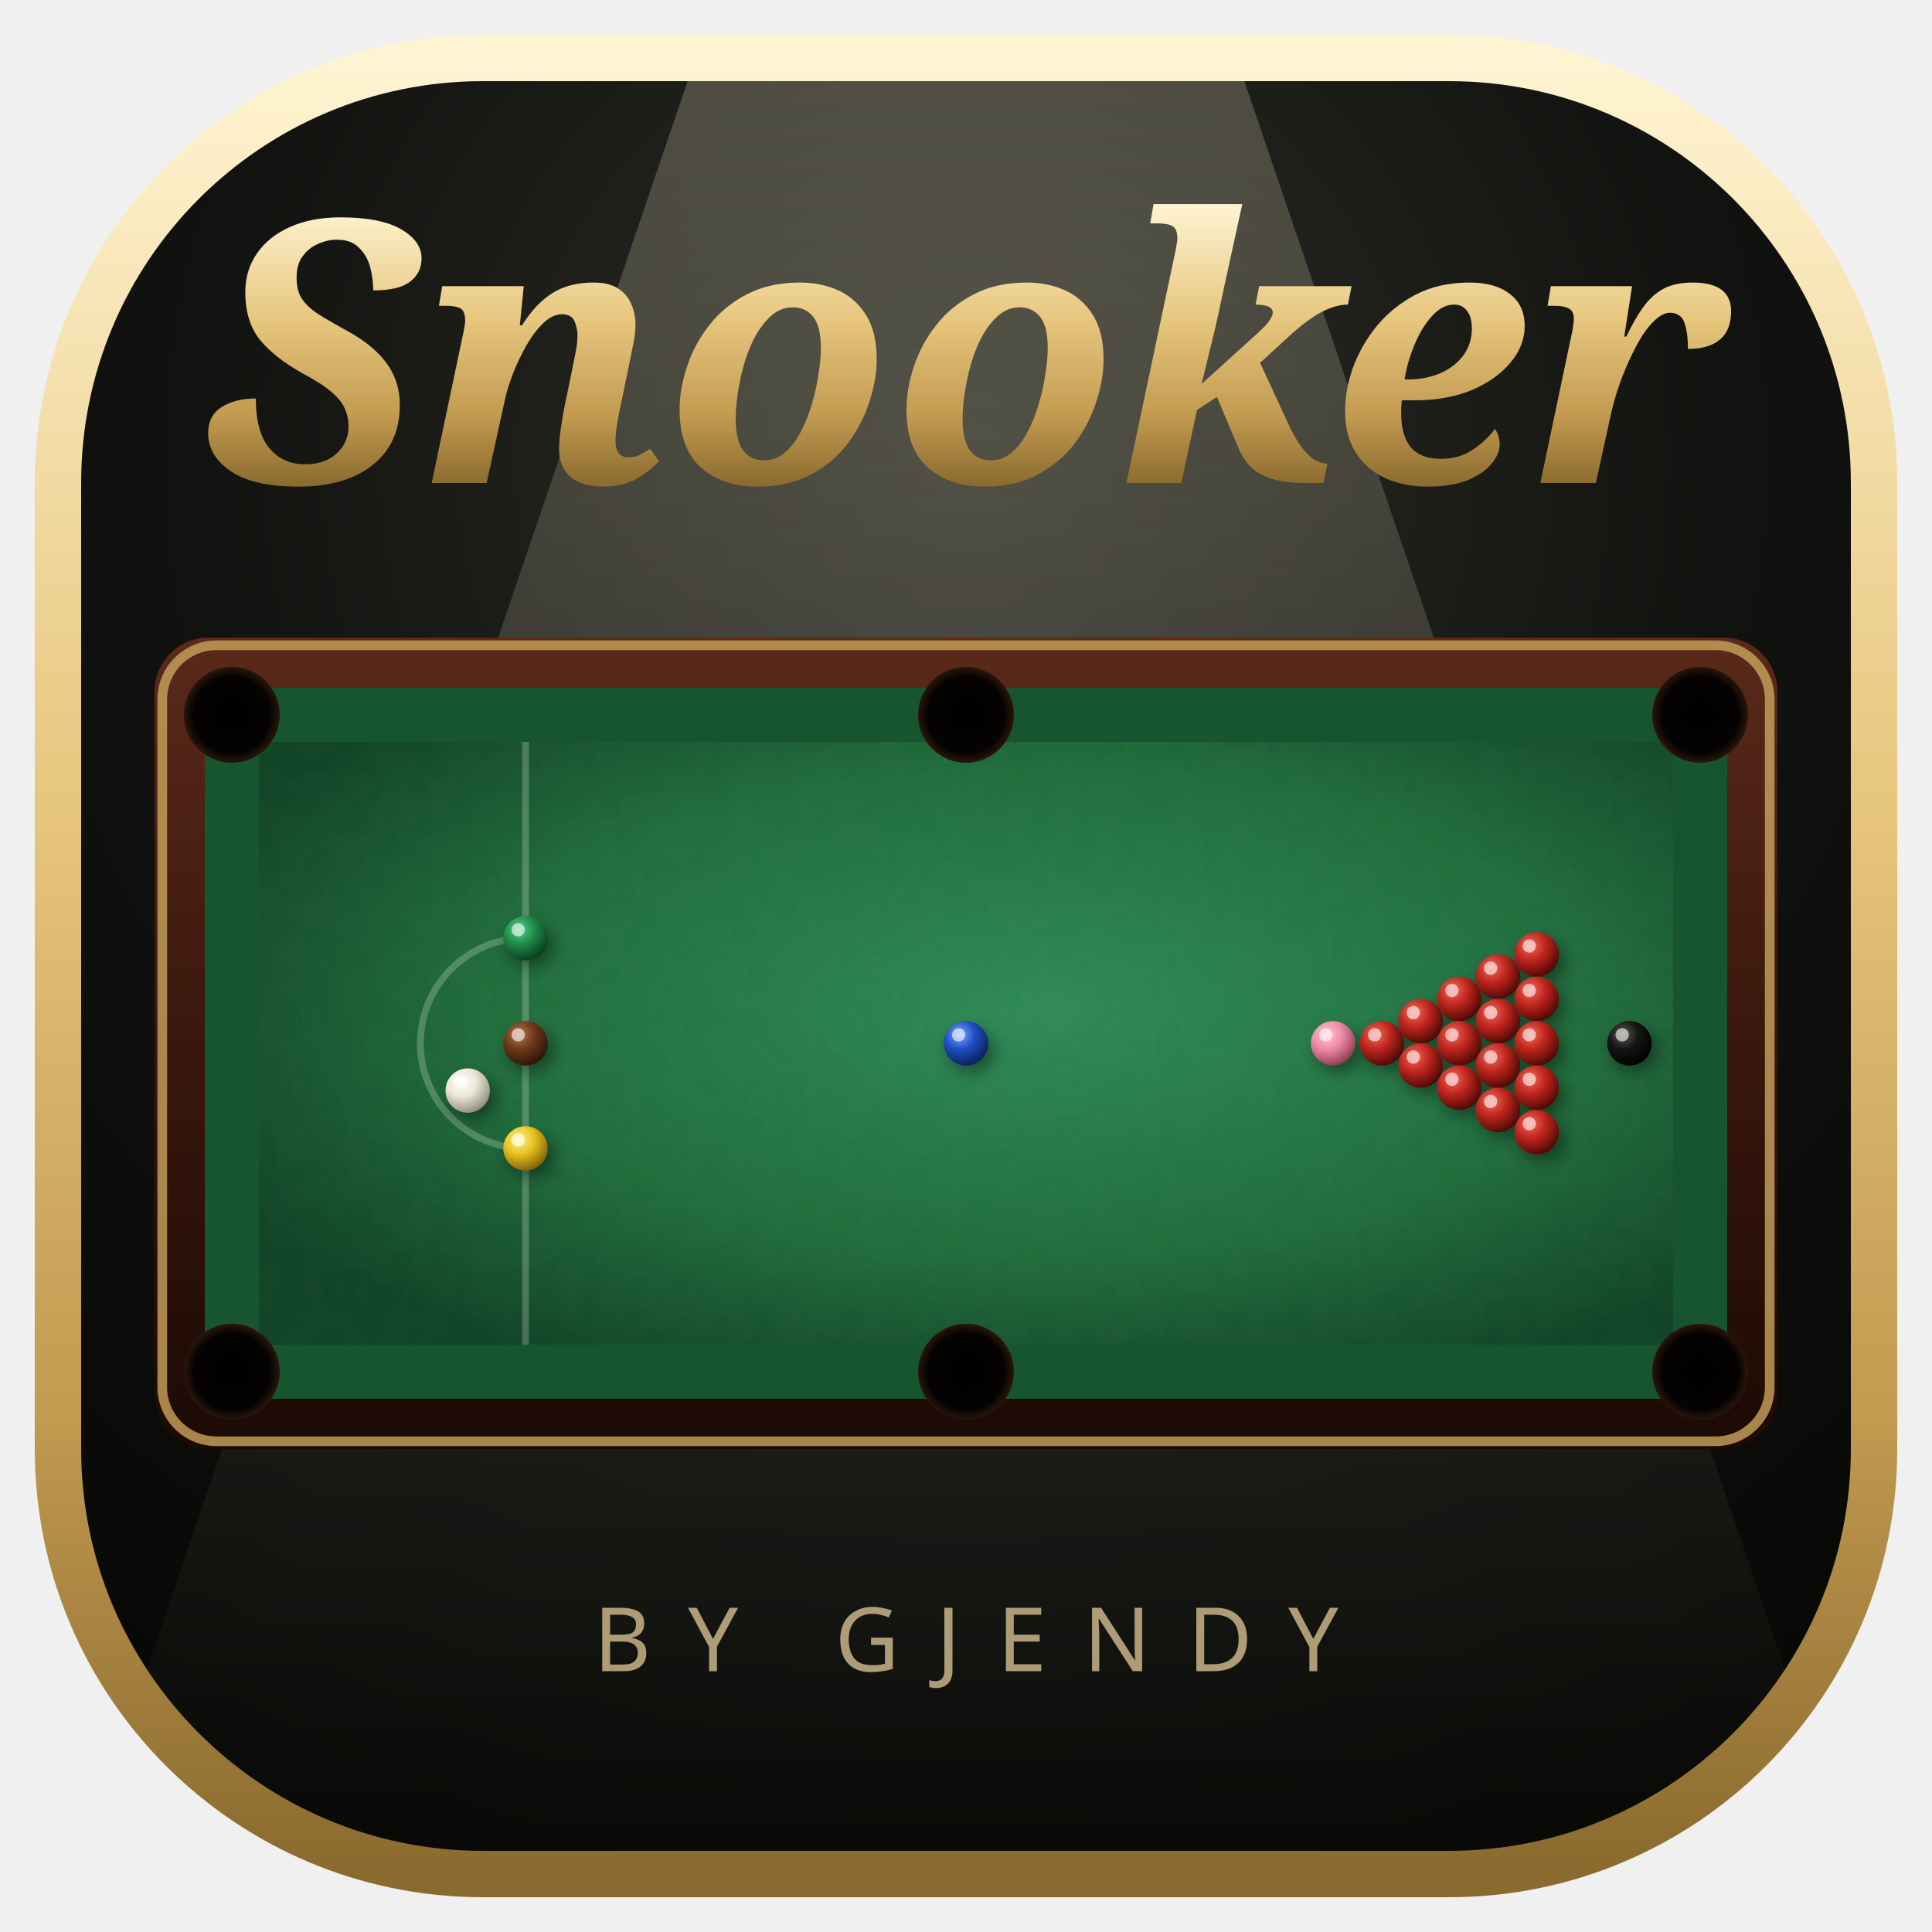
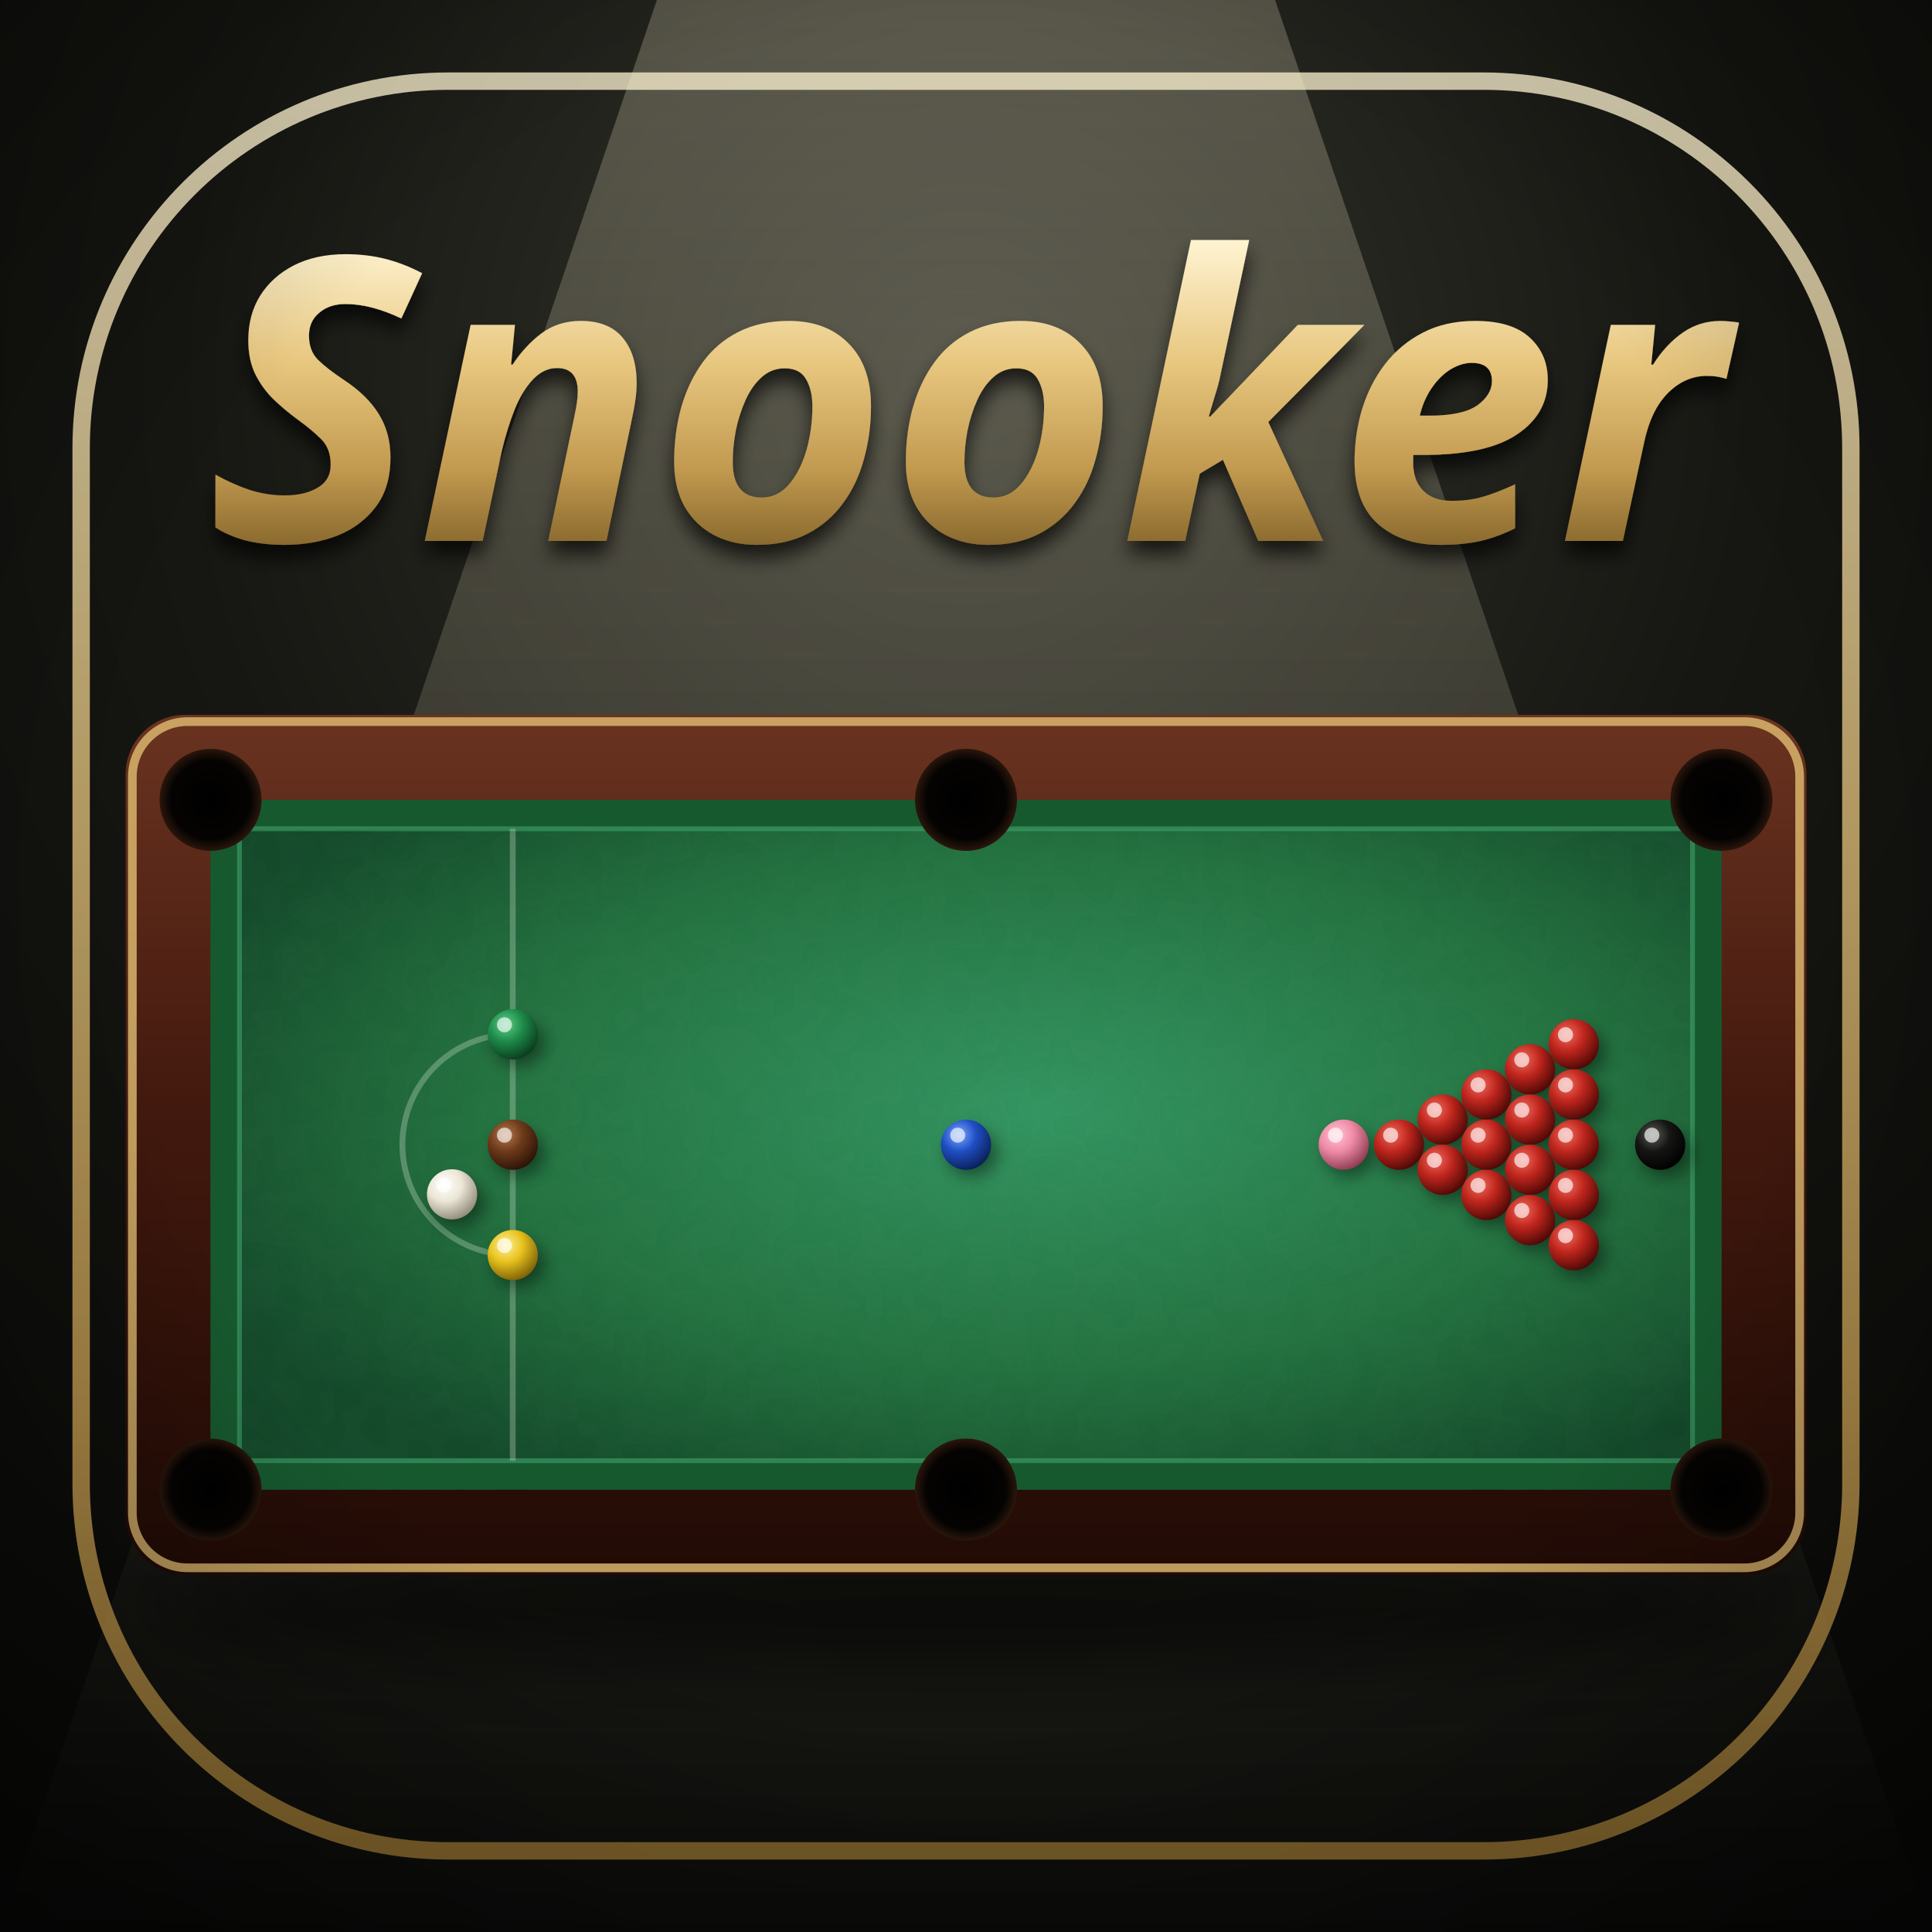
<svg xmlns="http://www.w3.org/2000/svg" width="1024" height="1024" viewBox="0 0 100 100">
  <defs>
-     <linearGradient id="gX2a" x1="0" y1="0" x2="0" y2="1">
+     <linearGradient id="g" x1="0" y1="0" x2="0" y2="1">
      <stop offset="0" stop-color="#FFF4D2" />
      <stop offset="0.4" stop-color="#E8C77F" />
      <stop offset="0.75" stop-color="#C29A50" />
      <stop offset="1" stop-color="#8A6A2E" />
    </linearGradient>
-     <radialGradient id="sqX2a" cx="50%" cy="22%" r="85%">
-       <stop offset="0" stop-color="#2E2F29" />
-       <stop offset="0.5" stop-color="#121310" />
-       <stop offset="1" stop-color="#070806" />
+     <radialGradient id="sq" cx="50%" cy="20%" r="90%">
+       <stop offset="0" stop-color="#34352D" />
+       <stop offset="0.45" stop-color="#161712" />
+       <stop offset="1" stop-color="#080907" />
    </radialGradient>
-     <radialGradient id="ftX2a" cx="55%" cy="45%" r="62%">
-       <stop offset="0" stop-color="#2E8A57" />
-       <stop offset="0.6" stop-color="#1F6B3A" />
-       <stop offset="1" stop-color="#0F4024" />
+     <radialGradient id="ft" cx="55%" cy="45%" r="62%">
+       <stop offset="0" stop-color="#319460" />
+       <stop offset="0.6" stop-color="#21703D" />
+       <stop offset="1" stop-color="#114627" />
    </radialGradient>
-     <linearGradient id="wdX2a" x1="0" y1="0" x2="0" y2="1">
-       <stop offset="0" stop-color="#5A2A1A" />
-       <stop offset="0.5" stop-color="#3A170D" />
-       <stop offset="1" stop-color="#1C0A05" />
+     <linearGradient id="wd" x1="0" y1="0" x2="0" y2="1">
+       <stop offset="0" stop-color="#6A3320" />
+       <stop offset="0.45" stop-color="#43190E" />
+       <stop offset="1" stop-color="#220B05" />
    </linearGradient>
-     <linearGradient id="coneX2a" x1="0" y1="0" x2="0" y2="1">
-       <stop offset="0" stop-color="#FFF4D2" stop-opacity="0.22" />
+     <linearGradient id="cone" x1="0" y1="0" x2="0" y2="1">
+       <stop offset="0" stop-color="#FFF4D2" stop-opacity="0.24" />
      <stop offset="1" stop-color="#FFF4D2" stop-opacity="0" />
    </linearGradient>
-     <radialGradient id="phX2a" cx="50%" cy="50%" r="50%">
+     <radialGradient id="ph" cx="50%" cy="50%" r="50%">
      <stop offset="0" stop-color="#000" />
-       <stop offset="0.8" stop-color="#050302" />
+       <stop offset="0.78" stop-color="#050302" />
      <stop offset="1" stop-color="#2A160C" />
    </radialGradient>
-     <filter id="fnX2a" x="0" y="0" width="100%" height="100%">
+     <radialGradient id="vg" cx="50%" cy="45%" r="72%">
+       <stop offset="0.6" stop-color="#000" stop-opacity="0" />
+       <stop offset="1" stop-color="#000" stop-opacity="0.45" />
+     </radialGradient>
+     <filter id="fn" x="0" y="0" width="100%" height="100%">
      <feTurbulence type="fractalNoise" baseFrequency="0.9" numOctaves="2" />
      <feGaussianBlur stdDeviation="0.3" />
      <feColorMatrix values="0 0 0 0 0.12  0 0 0 0 0.36  0 0 0 0 0.21  0 0 0 0.10 0" />
      <feComposite in2="SourceGraphic" operator="in" />
    </filter>
-     <filter id="shX2a" x="-50%" y="-50%" width="200%" height="200%">
+     <filter id="sh" x="-50%" y="-50%" width="200%" height="200%">
      <feGaussianBlur stdDeviation="0.45" />
    </filter>
-     <clipPath id="clX2a">
-       <rect x="3" y="3" width="94" height="94" rx="22" />
-     </clipPath>
-     <radialGradient id="rX2a" cx="36%" cy="30%" r="75%">
+     <filter id="tsh" x="-20%" y="-50%" width="140%" height="200%">
+       <feGaussianBlur stdDeviation="2.2" />
+     </filter>
+     <filter id="txs" x="-10%" y="-30%" width="120%" height="160%">
+       <feGaussianBlur in="SourceAlpha" stdDeviation="0.5" />
+       <feOffset dy="0.7" />
+       <feComponentTransfer>
+         <feFuncA type="linear" slope="0.7" />
+       </feComponentTransfer>
+       <feMerge>
+         <feMergeNode />
+         <feMergeNode in="SourceGraphic" />
+       </feMerge>
+     </filter>
+     <radialGradient id="r" cx="36%" cy="30%" r="75%">
      <stop offset="0" stop-color="#F06A5E" />
      <stop offset="0.45" stop-color="#C0261D" />
      <stop offset="1" stop-color="#4A0705" />
    </radialGradient>
-     <radialGradient id="wX2a" cx="36%" cy="30%" r="75%">
+     <radialGradient id="w" cx="36%" cy="30%" r="75%">
      <stop offset="0" stop-color="#FFFFFF" />
      <stop offset="0.45" stop-color="#ECE6D6" />
      <stop offset="1" stop-color="#8E8878" />
    </radialGradient>
-     <radialGradient id="kX2a" cx="36%" cy="30%" r="75%">
+     <radialGradient id="k" cx="36%" cy="30%" r="75%">
      <stop offset="0" stop-color="#5A5A55" />
      <stop offset="0.45" stop-color="#151514" />
      <stop offset="1" stop-color="#000" />
    </radialGradient>
-     <radialGradient id="yX2a" cx="36%" cy="30%" r="75%">
+     <radialGradient id="y" cx="36%" cy="30%" r="75%">
      <stop offset="0" stop-color="#FFF29A" />
      <stop offset="0.45" stop-color="#E8C21E" />
      <stop offset="1" stop-color="#7A5E06" />
    </radialGradient>
-     <radialGradient id="gnX2a" cx="36%" cy="30%" r="75%">
+     <radialGradient id="gn" cx="36%" cy="30%" r="75%">
      <stop offset="0" stop-color="#5FD08A" />
      <stop offset="0.45" stop-color="#1E8C4A" />
      <stop offset="1" stop-color="#0A3A1C" />
    </radialGradient>
-     <radialGradient id="brX2a" cx="36%" cy="30%" r="75%">
+     <radialGradient id="br" cx="36%" cy="30%" r="75%">
      <stop offset="0" stop-color="#B57A50" />
      <stop offset="0.45" stop-color="#6E3A1A" />
      <stop offset="1" stop-color="#2A1206" />
    </radialGradient>
-     <radialGradient id="blX2a" cx="36%" cy="30%" r="75%">
+     <radialGradient id="bl" cx="36%" cy="30%" r="75%">
      <stop offset="0" stop-color="#7FA8FF" />
      <stop offset="0.45" stop-color="#1F4FC4" />
      <stop offset="1" stop-color="#0A1E55" />
    </radialGradient>
-     <radialGradient id="pX2a" cx="36%" cy="30%" r="75%">
+     <radialGradient id="p" cx="36%" cy="30%" r="75%">
      <stop offset="0" stop-color="#FFC4D4" />
      <stop offset="0.45" stop-color="#EF8BA6" />
      <stop offset="1" stop-color="#8A3A50" />
    </radialGradient>
  </defs>
-   <g clip-path="url(#clX2a)">
-     <rect x="3" y="3" width="94" height="94" fill="url(#sqX2a)" />
-     <polygon points="36,3 64,3 96,97 4,97" fill="url(#coneX2a)" />
-     <text x="50" y="25" text-anchor="middle" font-family="Playfair Display, serif" font-style="italic" font-weight="700" font-size="19" fill="url(#gX2a)">Snooker</text>
-     <rect x="8" y="33" width="84" height="42" rx="2.8" fill="url(#wdX2a)" />
-     <rect x="8.4" y="33.4" width="83.2" height="41.2" rx="2.8" fill="none" stroke="#C9A45C" stroke-width="0.5" opacity="0.8" />
-     <rect x="12.0" y="37.0" width="76.0" height="34.0" fill="url(#ftX2a)" />
-     <rect x="12.0" y="37.0" width="76.0" height="34.0" fill="#1F6B3A" filter="url(#fnX2a)" />
-     <rect x="12.0" y="37.0" width="76.0" height="34.0" fill="none" stroke="#165530" stroke-width="2.8" />
-     <circle cx="12.0" cy="37.0" r="2.48" fill="url(#phX2a)" />
-     <circle cx="88.0" cy="37.0" r="2.48" fill="url(#phX2a)" />
-     <circle cx="12.0" cy="71.0" r="2.48" fill="url(#phX2a)" />
-     <circle cx="88.0" cy="71.0" r="2.48" fill="url(#phX2a)" />
-     <circle cx="50.0" cy="37.0" r="2.48" fill="url(#phX2a)" />
-     <circle cx="50.0" cy="71.0" r="2.48" fill="url(#phX2a)" />
-     <line x1="27.2" y1="38.4" x2="27.2" y2="69.6" stroke="#E9F2E4" stroke-opacity="0.25" stroke-width="0.35" />
-     <path d="M 27.2 48.56 A 5.44 5.44 0 0 0 27.2 59.44" fill="none" stroke="#E9F2E4" stroke-opacity="0.25" stroke-width="0.35" />
-     <ellipse cx="27.488" cy="48.963" rx="1.15" ry="1.035" fill="#000" opacity="0.45" filter="url(#shX2a)" />
-     <circle cx="27.2" cy="48.56" r="1.15" fill="url(#gnX2a)" />
-     <circle cx="26.821" cy="48.123" r="0.345" fill="#fff" opacity="0.6" />
-     <ellipse cx="27.488" cy="54.403" rx="1.15" ry="1.035" fill="#000" opacity="0.45" filter="url(#shX2a)" />
-     <circle cx="27.2" cy="54.0" r="1.15" fill="url(#brX2a)" />
-     <circle cx="26.821" cy="53.563" r="0.345" fill="#fff" opacity="0.6" />
-     <ellipse cx="27.488" cy="59.843" rx="1.15" ry="1.035" fill="#000" opacity="0.45" filter="url(#shX2a)" />
-     <circle cx="27.2" cy="59.44" r="1.15" fill="url(#yX2a)" />
-     <circle cx="26.821" cy="59.003" r="0.345" fill="#fff" opacity="0.6" />
-     <ellipse cx="50.288" cy="54.403" rx="1.15" ry="1.035" fill="#000" opacity="0.45" filter="url(#shX2a)" />
-     <circle cx="50.0" cy="54.0" r="1.15" fill="url(#blX2a)" />
-     <circle cx="49.62" cy="53.563" r="0.345" fill="#fff" opacity="0.6" />
-     <ellipse cx="69.287" cy="54.403" rx="1.15" ry="1.035" fill="#000" opacity="0.45" filter="url(#shX2a)" />
-     <circle cx="69.0" cy="54.0" r="1.15" fill="url(#pX2a)" />
-     <circle cx="68.621" cy="53.563" r="0.345" fill="#fff" opacity="0.6" />
-     <ellipse cx="71.817" cy="54.403" rx="1.15" ry="1.035" fill="#000" opacity="0.45" filter="url(#shX2a)" />
-     <circle cx="71.53" cy="54.0" r="1.15" fill="url(#rX2a)" />
-     <circle cx="71.151" cy="53.563" r="0.345" fill="#fff" opacity="0.6" />
-     <ellipse cx="73.819" cy="53.253" rx="1.15" ry="1.035" fill="#000" opacity="0.45" filter="url(#shX2a)" />
-     <circle cx="73.531" cy="52.85" r="1.15" fill="url(#rX2a)" />
-     <circle cx="73.152" cy="52.413" r="0.345" fill="#fff" opacity="0.6" />
-     <ellipse cx="73.819" cy="55.553" rx="1.15" ry="1.035" fill="#000" opacity="0.45" filter="url(#shX2a)" />
-     <circle cx="73.531" cy="55.15" r="1.15" fill="url(#rX2a)" />
-     <circle cx="73.152" cy="54.713" r="0.345" fill="#fff" opacity="0.6" />
-     <ellipse cx="75.819" cy="52.103" rx="1.15" ry="1.035" fill="#000" opacity="0.45" filter="url(#shX2a)" />
-     <circle cx="75.532" cy="51.7" r="1.15" fill="url(#rX2a)" />
-     <circle cx="75.153" cy="51.263" r="0.345" fill="#fff" opacity="0.6" />
-     <ellipse cx="75.819" cy="54.403" rx="1.15" ry="1.035" fill="#000" opacity="0.45" filter="url(#shX2a)" />
-     <circle cx="75.532" cy="54.0" r="1.15" fill="url(#rX2a)" />
-     <circle cx="75.153" cy="53.563" r="0.345" fill="#fff" opacity="0.6" />
-     <ellipse cx="75.819" cy="56.703" rx="1.15" ry="1.035" fill="#000" opacity="0.45" filter="url(#shX2a)" />
-     <circle cx="75.532" cy="56.3" r="1.15" fill="url(#rX2a)" />
-     <circle cx="75.153" cy="55.863" r="0.345" fill="#fff" opacity="0.6" />
-     <ellipse cx="77.82" cy="50.953" rx="1.15" ry="1.035" fill="#000" opacity="0.45" filter="url(#shX2a)" />
-     <circle cx="77.533" cy="50.55" r="1.15" fill="url(#rX2a)" />
-     <circle cx="77.154" cy="50.113" r="0.345" fill="#fff" opacity="0.6" />
-     <ellipse cx="77.82" cy="53.252" rx="1.15" ry="1.035" fill="#000" opacity="0.45" filter="url(#shX2a)" />
-     <circle cx="77.533" cy="52.85" r="1.15" fill="url(#rX2a)" />
-     <circle cx="77.154" cy="52.413" r="0.345" fill="#fff" opacity="0.6" />
-     <ellipse cx="77.82" cy="55.553" rx="1.15" ry="1.035" fill="#000" opacity="0.45" filter="url(#shX2a)" />
-     <circle cx="77.533" cy="55.15" r="1.15" fill="url(#rX2a)" />
-     <circle cx="77.154" cy="54.713" r="0.345" fill="#fff" opacity="0.6" />
-     <ellipse cx="77.82" cy="57.852" rx="1.15" ry="1.035" fill="#000" opacity="0.45" filter="url(#shX2a)" />
-     <circle cx="77.533" cy="57.45" r="1.15" fill="url(#rX2a)" />
-     <circle cx="77.154" cy="57.013" r="0.345" fill="#fff" opacity="0.6" />
-     <ellipse cx="79.822" cy="49.803" rx="1.15" ry="1.035" fill="#000" opacity="0.45" filter="url(#shX2a)" />
-     <circle cx="79.534" cy="49.4" r="1.15" fill="url(#rX2a)" />
-     <circle cx="79.155" cy="48.963" r="0.345" fill="#fff" opacity="0.6" />
-     <ellipse cx="79.822" cy="52.102" rx="1.15" ry="1.035" fill="#000" opacity="0.45" filter="url(#shX2a)" />
-     <circle cx="79.534" cy="51.7" r="1.15" fill="url(#rX2a)" />
-     <circle cx="79.155" cy="51.263" r="0.345" fill="#fff" opacity="0.6" />
-     <ellipse cx="79.822" cy="54.403" rx="1.15" ry="1.035" fill="#000" opacity="0.45" filter="url(#shX2a)" />
-     <circle cx="79.534" cy="54.0" r="1.15" fill="url(#rX2a)" />
-     <circle cx="79.155" cy="53.563" r="0.345" fill="#fff" opacity="0.6" />
-     <ellipse cx="79.822" cy="56.703" rx="1.15" ry="1.035" fill="#000" opacity="0.45" filter="url(#shX2a)" />
-     <circle cx="79.534" cy="56.3" r="1.15" fill="url(#rX2a)" />
-     <circle cx="79.155" cy="55.863" r="0.345" fill="#fff" opacity="0.6" />
-     <ellipse cx="79.822" cy="59.002" rx="1.15" ry="1.035" fill="#000" opacity="0.45" filter="url(#shX2a)" />
-     <circle cx="79.534" cy="58.6" r="1.15" fill="url(#rX2a)" />
-     <circle cx="79.155" cy="58.163" r="0.345" fill="#fff" opacity="0.6" />
-     <ellipse cx="84.629" cy="54.403" rx="1.15" ry="1.035" fill="#000" opacity="0.45" filter="url(#shX2a)" />
-     <circle cx="84.342" cy="54.0" r="1.15" fill="url(#kX2a)" />
-     <circle cx="83.963" cy="53.563" r="0.345" fill="#fff" opacity="0.6" />
-     <ellipse cx="24.496" cy="56.851" rx="1.15" ry="1.035" fill="#000" opacity="0.45" filter="url(#shX2a)" />
-     <circle cx="24.208" cy="56.448" r="1.15" fill="url(#wX2a)" />
-     <circle cx="23.829" cy="56.011" r="0.345" fill="#fff" opacity="0.6" />
-     <text x="50" y="86.5" text-anchor="middle" font-family="Barlow Condensed, sans-serif" font-weight="500" font-size="4.6" letter-spacing="1.9" fill="#C9B48A" opacity="0.85">BY GJENDY</text>
-   </g>
-   <rect x="3" y="3" width="94" height="94" rx="22" fill="none" stroke="url(#gX2a)" stroke-width="2.4" />
+   <rect width="100" height="100" fill="url(#sq)" />
+   <polygon points="34,0 66,0 100,100 0,100" fill="url(#cone)" />
+   <text x="50" y="28" text-anchor="middle" font-family="Playfair Display" font-style="italic" font-weight="700" font-size="20.5" fill="url(#g)" filter="url(#txs)">Snooker</text>
+   <ellipse cx="50.0" cy="83.0" rx="43.5" ry="3.2" fill="#000" opacity="0.6" filter="url(#tsh)" />
+   <rect x="6.5" y="37" width="87.0" height="44.5" rx="3.08" fill="url(#wd)" />
+   <rect x="6.85" y="37.35" width="86.3" height="43.8" rx="2.86" fill="none" stroke="#D9B56C" stroke-width="0.45" opacity="0.85" />
+   <rect x="10.9" y="41.4" width="78.2" height="35.7" fill="url(#ft)" />
+   <rect x="10.9" y="41.4" width="78.2" height="35.7" fill="#1F6B3A" filter="url(#fn)" />
+   <rect x="11.648" y="42.148" width="76.704" height="34.204" fill="none" stroke="#17592F" stroke-width="1.496" />
+   <rect x="12.396" y="42.896" width="75.208" height="32.708" fill="none" stroke="#3FA26B" stroke-width="0.25" opacity="0.6" />
+   <circle cx="10.9" cy="41.4" r="2.64" fill="url(#ph)" />
+   <circle cx="89.1" cy="41.4" r="2.64" fill="url(#ph)" />
+   <circle cx="10.9" cy="77.1" r="2.64" fill="url(#ph)" />
+   <circle cx="89.1" cy="77.1" r="2.64" fill="url(#ph)" />
+   <circle cx="50" cy="41.4" r="2.64" fill="url(#ph)" />
+   <circle cx="50" cy="77.1" r="2.64" fill="url(#ph)" />
+   <line x1="26.54" y1="42.896" x2="26.54" y2="75.604" stroke="#E9F2E4" stroke-opacity="0.28" stroke-width="0.3" />
+   <path d="M 26.54 53.538 A 5.712 5.712 0 0 0 26.54 64.962" fill="none" stroke="#E9F2E4" stroke-opacity="0.28" stroke-width="0.3" />
+   <ellipse cx="26.865" cy="53.993" rx="1.300" ry="1.170" fill="#000" opacity="0.45" filter="url(#sh)" />
+   <circle cx="26.540" cy="53.538" r="1.300" fill="url(#gn)" />
+   <circle cx="26.111" cy="53.044" r="0.390" fill="#fff" opacity="0.65" />
+   <ellipse cx="26.865" cy="59.705" rx="1.300" ry="1.170" fill="#000" opacity="0.45" filter="url(#sh)" />
+   <circle cx="26.540" cy="59.250" r="1.300" fill="url(#br)" />
+   <circle cx="26.111" cy="58.756" r="0.390" fill="#fff" opacity="0.65" />
+   <ellipse cx="26.865" cy="65.417" rx="1.300" ry="1.170" fill="#000" opacity="0.45" filter="url(#sh)" />
+   <circle cx="26.540" cy="64.962" r="1.300" fill="url(#y)" />
+   <circle cx="26.111" cy="64.468" r="0.390" fill="#fff" opacity="0.65" />
+   <ellipse cx="50.325" cy="59.705" rx="1.300" ry="1.170" fill="#000" opacity="0.45" filter="url(#sh)" />
+   <circle cx="50.000" cy="59.250" r="1.300" fill="url(#bl)" />
+   <circle cx="49.571" cy="58.756" r="0.390" fill="#fff" opacity="0.65" />
+   <ellipse cx="69.875" cy="59.705" rx="1.300" ry="1.170" fill="#000" opacity="0.45" filter="url(#sh)" />
+   <circle cx="69.550" cy="59.250" r="1.300" fill="url(#p)" />
+   <circle cx="69.121" cy="58.756" r="0.390" fill="#fff" opacity="0.65" />
+   <ellipse cx="72.735" cy="59.705" rx="1.300" ry="1.170" fill="#000" opacity="0.45" filter="url(#sh)" />
+   <circle cx="72.410" cy="59.250" r="1.300" fill="url(#r)" />
+   <circle cx="71.981" cy="58.756" r="0.390" fill="#fff" opacity="0.65" />
+   <ellipse cx="74.997" cy="58.405" rx="1.300" ry="1.170" fill="#000" opacity="0.45" filter="url(#sh)" />
+   <circle cx="74.672" cy="57.950" r="1.300" fill="url(#r)" />
+   <circle cx="74.243" cy="57.456" r="0.390" fill="#fff" opacity="0.65" />
+   <ellipse cx="74.997" cy="61.005" rx="1.300" ry="1.170" fill="#000" opacity="0.45" filter="url(#sh)" />
+   <circle cx="74.672" cy="60.550" r="1.300" fill="url(#r)" />
+   <circle cx="74.243" cy="60.056" r="0.390" fill="#fff" opacity="0.65" />
+   <ellipse cx="77.259" cy="57.105" rx="1.300" ry="1.170" fill="#000" opacity="0.45" filter="url(#sh)" />
+   <circle cx="76.934" cy="56.650" r="1.300" fill="url(#r)" />
+   <circle cx="76.505" cy="56.156" r="0.390" fill="#fff" opacity="0.65" />
+   <ellipse cx="77.259" cy="59.705" rx="1.300" ry="1.170" fill="#000" opacity="0.45" filter="url(#sh)" />
+   <circle cx="76.934" cy="59.250" r="1.300" fill="url(#r)" />
+   <circle cx="76.505" cy="58.756" r="0.390" fill="#fff" opacity="0.65" />
+   <ellipse cx="77.259" cy="62.305" rx="1.300" ry="1.170" fill="#000" opacity="0.45" filter="url(#sh)" />
+   <circle cx="76.934" cy="61.850" r="1.300" fill="url(#r)" />
+   <circle cx="76.505" cy="61.356" r="0.390" fill="#fff" opacity="0.65" />
+   <ellipse cx="79.521" cy="55.805" rx="1.300" ry="1.170" fill="#000" opacity="0.45" filter="url(#sh)" />
+   <circle cx="79.196" cy="55.350" r="1.300" fill="url(#r)" />
+   <circle cx="78.767" cy="54.856" r="0.390" fill="#fff" opacity="0.65" />
+   <ellipse cx="79.521" cy="58.405" rx="1.300" ry="1.170" fill="#000" opacity="0.45" filter="url(#sh)" />
+   <circle cx="79.196" cy="57.950" r="1.300" fill="url(#r)" />
+   <circle cx="78.767" cy="57.456" r="0.390" fill="#fff" opacity="0.65" />
+   <ellipse cx="79.521" cy="61.005" rx="1.300" ry="1.170" fill="#000" opacity="0.45" filter="url(#sh)" />
+   <circle cx="79.196" cy="60.550" r="1.300" fill="url(#r)" />
+   <circle cx="78.767" cy="60.056" r="0.390" fill="#fff" opacity="0.65" />
+   <ellipse cx="79.521" cy="63.605" rx="1.300" ry="1.170" fill="#000" opacity="0.45" filter="url(#sh)" />
+   <circle cx="79.196" cy="63.150" r="1.300" fill="url(#r)" />
+   <circle cx="78.767" cy="62.656" r="0.390" fill="#fff" opacity="0.65" />
+   <ellipse cx="81.783" cy="54.505" rx="1.300" ry="1.170" fill="#000" opacity="0.45" filter="url(#sh)" />
+   <circle cx="81.458" cy="54.050" r="1.300" fill="url(#r)" />
+   <circle cx="81.029" cy="53.556" r="0.390" fill="#fff" opacity="0.65" />
+   <ellipse cx="81.783" cy="57.105" rx="1.300" ry="1.170" fill="#000" opacity="0.45" filter="url(#sh)" />
+   <circle cx="81.458" cy="56.650" r="1.300" fill="url(#r)" />
+   <circle cx="81.029" cy="56.156" r="0.390" fill="#fff" opacity="0.65" />
+   <ellipse cx="81.783" cy="59.705" rx="1.300" ry="1.170" fill="#000" opacity="0.45" filter="url(#sh)" />
+   <circle cx="81.458" cy="59.250" r="1.300" fill="url(#r)" />
+   <circle cx="81.029" cy="58.756" r="0.390" fill="#fff" opacity="0.65" />
+   <ellipse cx="81.783" cy="62.305" rx="1.300" ry="1.170" fill="#000" opacity="0.45" filter="url(#sh)" />
+   <circle cx="81.458" cy="61.850" r="1.300" fill="url(#r)" />
+   <circle cx="81.029" cy="61.356" r="0.390" fill="#fff" opacity="0.65" />
+   <ellipse cx="81.783" cy="64.905" rx="1.300" ry="1.170" fill="#000" opacity="0.45" filter="url(#sh)" />
+   <circle cx="81.458" cy="64.450" r="1.300" fill="url(#r)" />
+   <circle cx="81.029" cy="63.956" r="0.390" fill="#fff" opacity="0.65" />
+   <ellipse cx="86.254" cy="59.705" rx="1.300" ry="1.170" fill="#000" opacity="0.45" filter="url(#sh)" />
+   <circle cx="85.929" cy="59.250" r="1.300" fill="url(#k)" />
+   <circle cx="85.500" cy="58.756" r="0.390" fill="#fff" opacity="0.65" />
+   <ellipse cx="23.723" cy="62.275" rx="1.300" ry="1.170" fill="#000" opacity="0.45" filter="url(#sh)" />
+   <circle cx="23.398" cy="61.820" r="1.300" fill="url(#w)" />
+   <circle cx="22.969" cy="61.326" r="0.390" fill="#fff" opacity="0.65" />
+   <rect width="100" height="100" fill="url(#vg)" />
+   <rect x="4.2" y="4.2" width="91.6" height="91.6" rx="19" fill="none" stroke="url(#g)" stroke-width="0.9" opacity="0.75" />
</svg>
